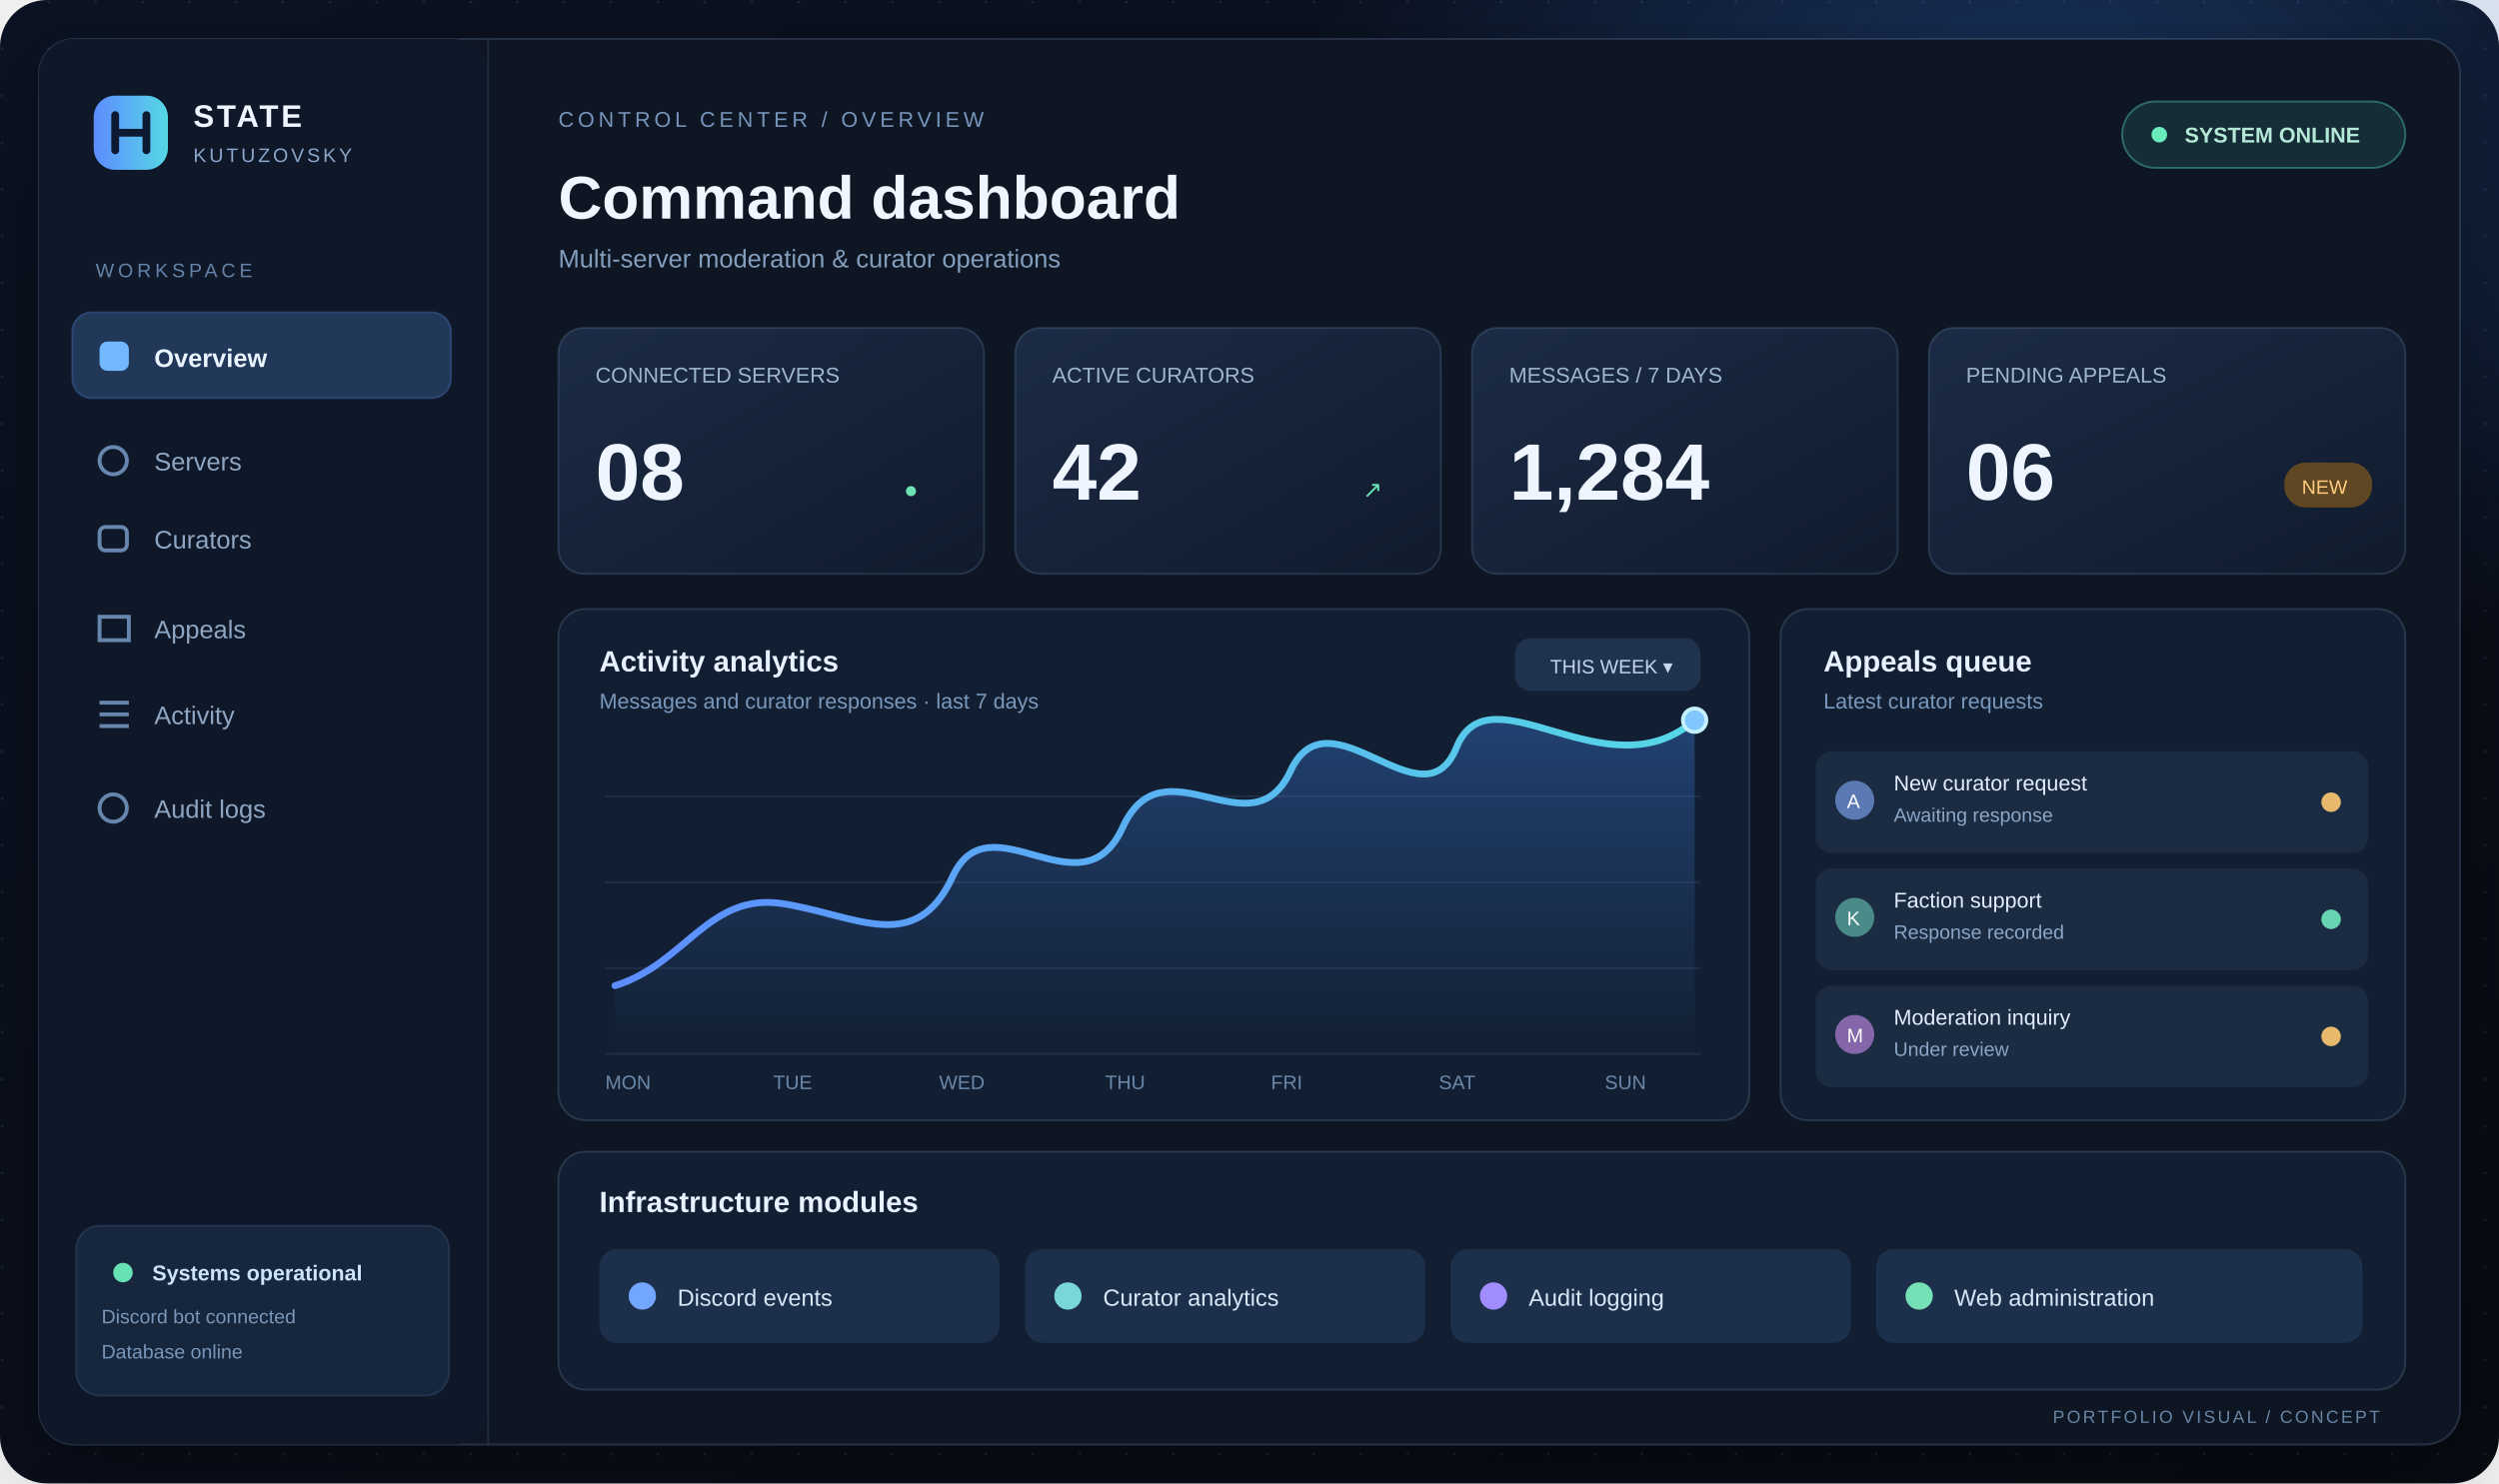
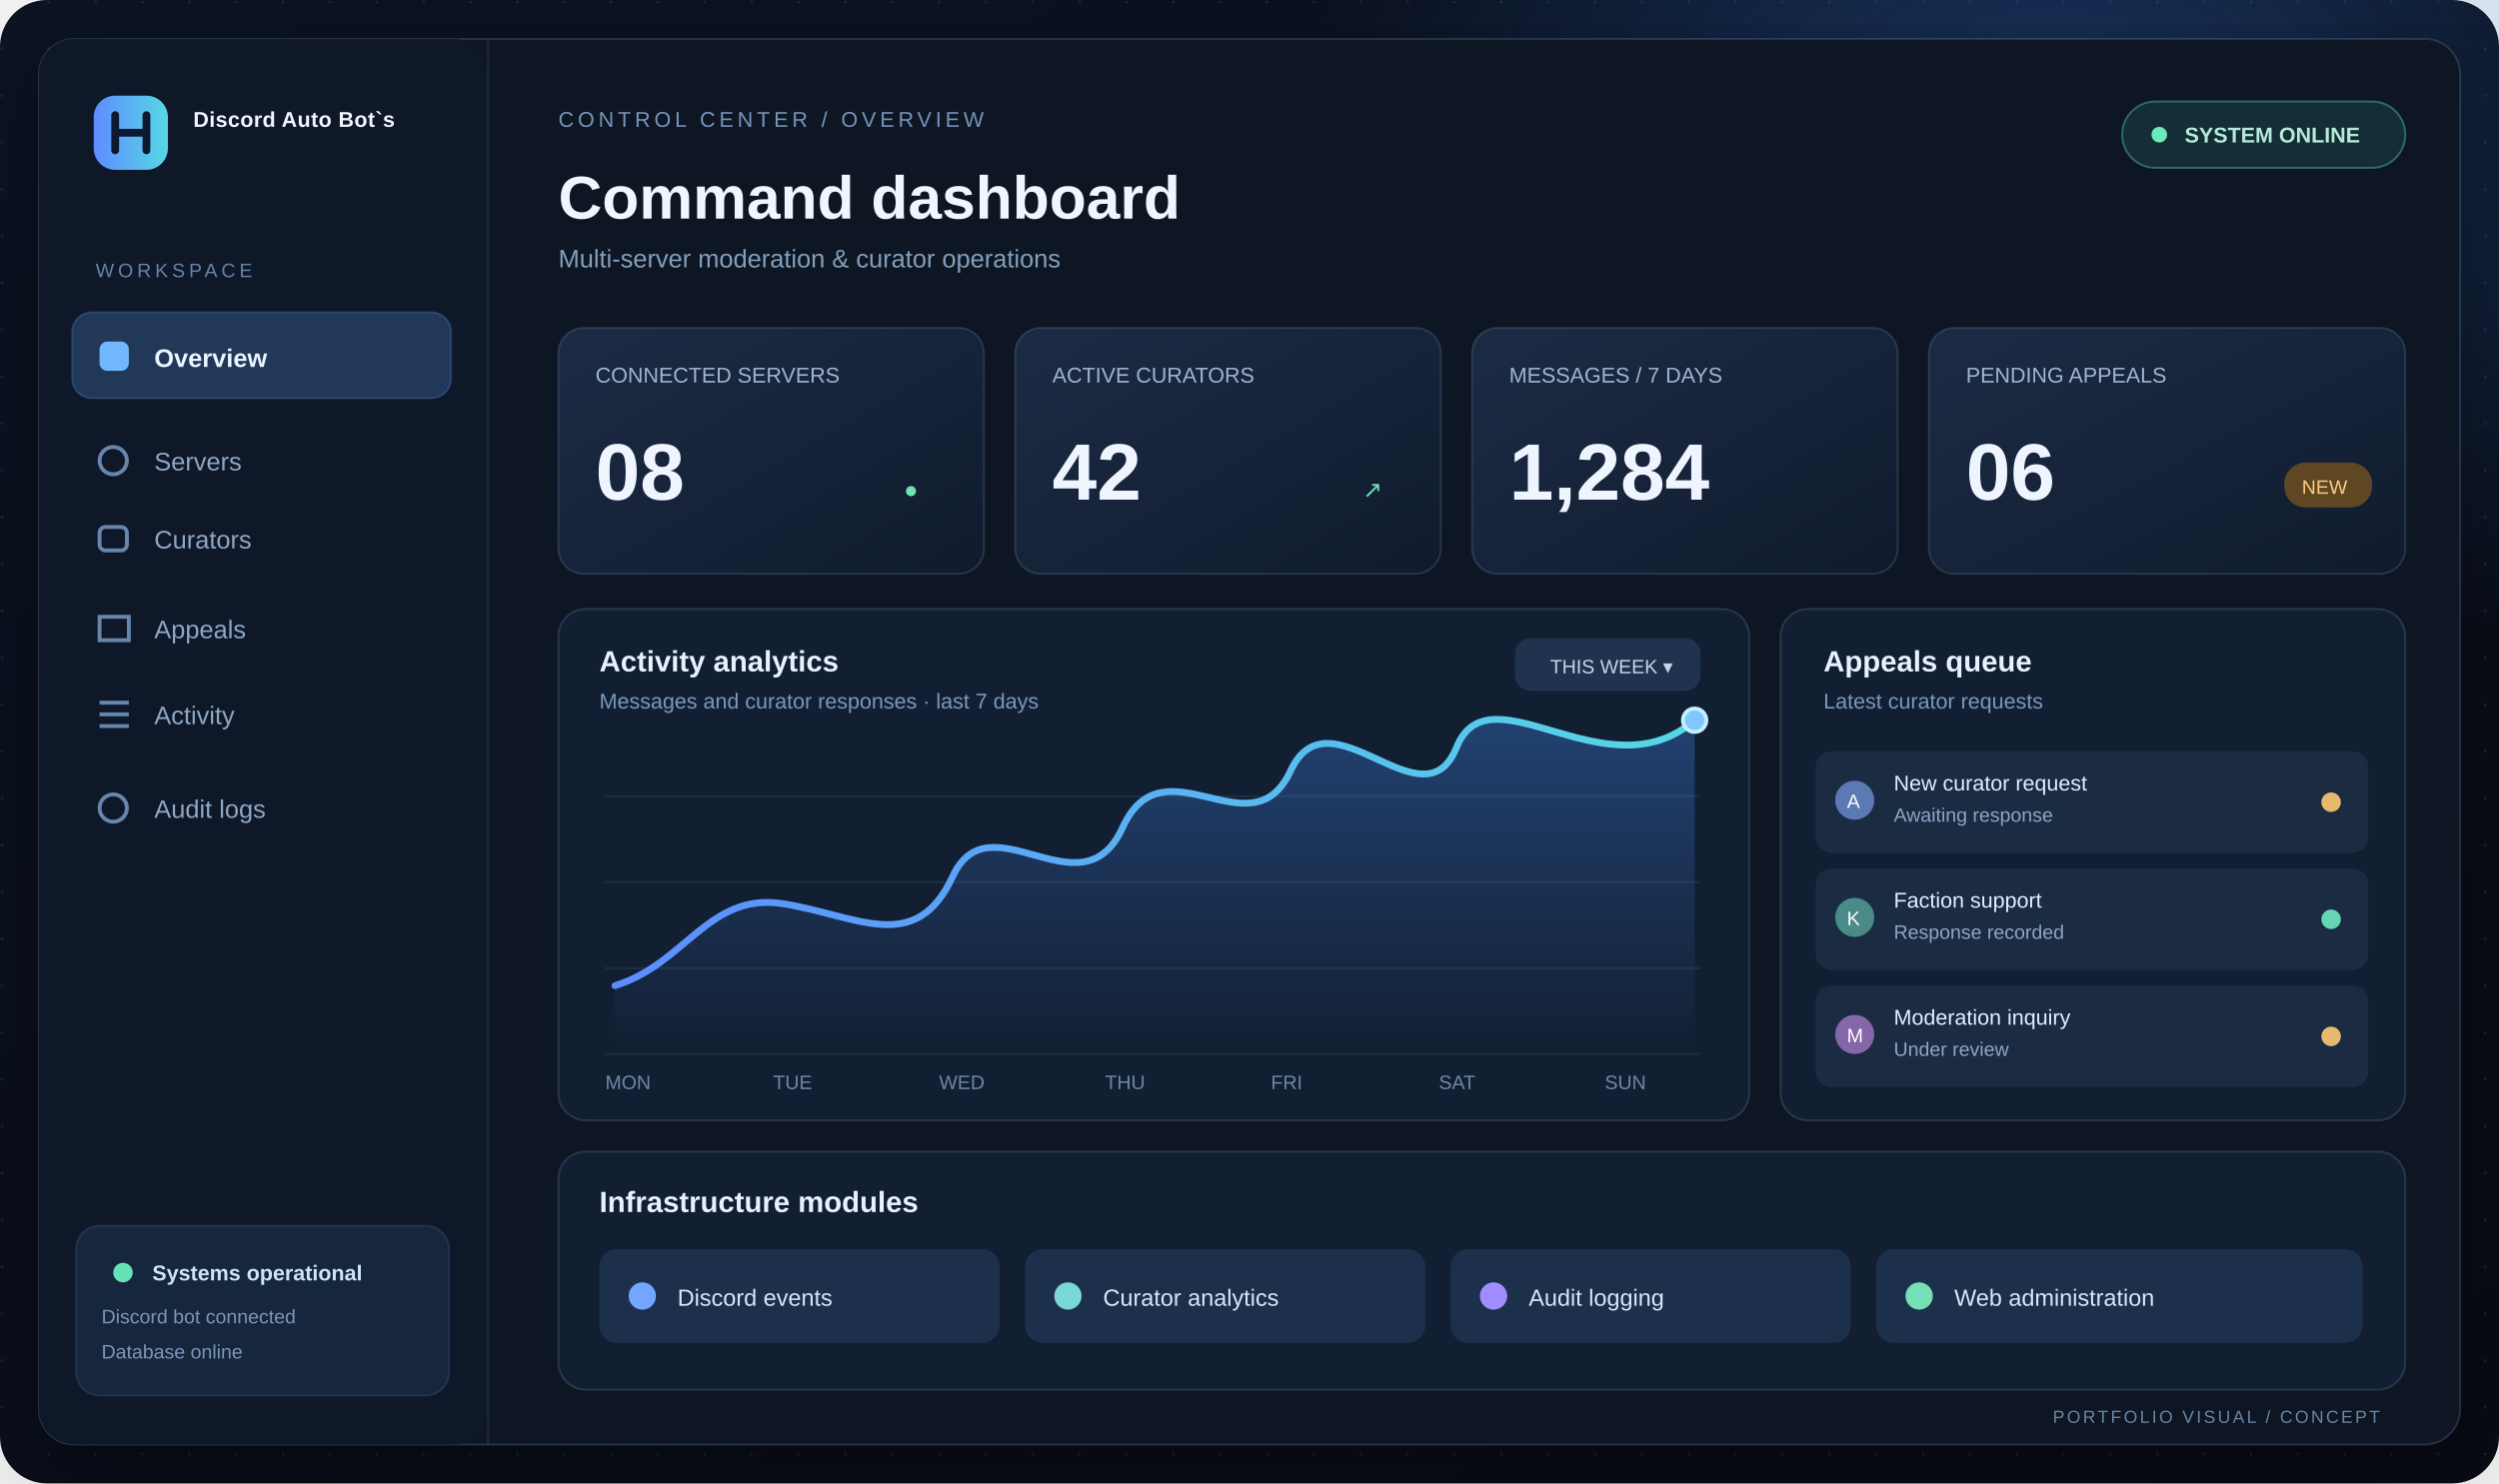
<svg xmlns="http://www.w3.org/2000/svg" viewBox="0 0 1280 760" role="img" aria-labelledby="t d">
  <defs>
    <linearGradient id="bg" x2="1" y2="1">
      <stop stop-color="#0b1222" />
      <stop offset="1" stop-color="#080b13" />
    </linearGradient>
    <linearGradient id="panel" x2="1" y2="1">
      <stop stop-color="#1c2b45" />
      <stop offset="1" stop-color="#101b2d" />
    </linearGradient>
    <linearGradient id="blue" x2="1" y2="0">
      <stop stop-color="#5d8cff" />
      <stop offset="1" stop-color="#56d8e5" />
    </linearGradient>
    <linearGradient id="area" x2="0" y2="1">
      <stop stop-color="#438bf8" stop-opacity=".32" />
      <stop offset="1" stop-color="#438bf8" stop-opacity="0" />
    </linearGradient>
    <radialGradient id="halo">
      <stop stop-color="#3378db" stop-opacity=".36" />
      <stop offset="1" stop-color="#3378db" stop-opacity="0" />
    </radialGradient>
    <filter id="shadow">
      <feDropShadow dx="0" dy="12" stdDeviation="20" flood-color="#000" flood-opacity=".38" />
    </filter>
    <pattern id="dots" width="24" height="24" patternUnits="userSpaceOnUse">
      <circle cx="1" cy="1" r=".7" fill="#8ca8d8" opacity=".14" />
    </pattern>
  </defs>
  <rect width="1280" height="760" rx="24" fill="url(#bg)" />
  <rect width="1280" height="760" rx="24" fill="url(#dots)" />
  <ellipse cx="1050" cy="85" rx="390" ry="290" fill="url(#halo)" />
  <rect x="20" y="20" width="1240" height="720" rx="18" fill="#0c1322" stroke="#718cb2" stroke-opacity=".24" filter="url(#shadow)" />
  <rect x="20" y="20" width="230" height="720" rx="18" fill="#0e1829" />
  <path d="M250 20V740" stroke="#91afd3" stroke-opacity=".13" />
  <rect x="48" y="49" width="38" height="38" rx="11" fill="url(#blue)" />
  <path d="M59 59v18m16-18v18M59 68h16" stroke="#0d1930" stroke-width="4" stroke-linecap="round" />
-   <text x="99" y="65" fill="#eff6ff" font-family="Arial,sans-serif" font-size="16" font-weight="700" letter-spacing="1.4">STATE</text>
-   <text x="99" y="83" fill="#8aa6cb" font-family="Arial,sans-serif" font-size="10" letter-spacing="1.5">KUTUZOVSKY</text>
+   <text x="99" y="65" fill="#eff6ff" font-family="Arial,sans-serif" font-size="11" font-weight="700" letter-spacing=".2">Discord Auto Bot`s</text>
  <text x="49" y="142" fill="#6583a8" font-family="Arial,sans-serif" font-size="10" letter-spacing="2">WORKSPACE</text>
  <rect x="37" y="160" width="194" height="44" rx="10" fill="#2b4770" fill-opacity=".68" stroke="#5e92e5" stroke-opacity=".27" />
  <rect x="51" y="175" width="15" height="15" rx="4" fill="#71b8ff" />
  <text x="79" y="188" fill="#eaf5ff" font-family="Arial,sans-serif" font-size="13" font-weight="700">Overview</text>
  <g fill="#8fa6c3" font-family="Arial,sans-serif" font-size="13">
    <circle cx="58" cy="236" r="7" fill="none" stroke="#6786ad" stroke-width="2" />
    <text x="79" y="241">Servers</text>
    <rect x="51" y="270" width="14" height="12" rx="3" fill="none" stroke="#6786ad" stroke-width="2" />
    <text x="79" y="281">Curators</text>
    <path d="M51 316h15v12H51z" fill="none" stroke="#6786ad" stroke-width="2" />
    <text x="79" y="327">Appeals</text>
    <path d="M51 372h15m-15-6h15m-15-6h15" stroke="#6786ad" stroke-width="2" />
    <text x="79" y="371">Activity</text>
    <circle cx="58" cy="414" r="7" fill="none" stroke="#6786ad" stroke-width="2" />
    <text x="79" y="419">Audit logs</text>
  </g>
  <rect x="39" y="628" width="191" height="87" rx="12" fill="#16263d" stroke="#6386ba" stroke-opacity=".2" />
  <circle cx="63" cy="652" r="5" fill="#66e2b5" />
  <text x="78" y="656" fill="#cce4fa" font-family="Arial,sans-serif" font-size="11" font-weight="700">Systems operational</text>
  <text x="52" y="678" fill="#7996b8" font-family="Arial,sans-serif" font-size="10">Discord bot connected</text>
  <text x="52" y="696" fill="#7996b8" font-family="Arial,sans-serif" font-size="10">Database online</text>
  <text x="286" y="65" fill="#7795bc" font-family="Arial,sans-serif" font-size="11" letter-spacing="2">CONTROL CENTER / OVERVIEW</text>
  <text x="286" y="112" fill="#f0f6ff" font-family="Arial,sans-serif" font-size="31" font-weight="700">Command dashboard</text>
  <text x="286" y="137" fill="#849fbe" font-family="Arial,sans-serif" font-size="13">Multi-server moderation &amp; curator operations</text>
  <rect x="1087" y="52" width="145" height="34" rx="17" fill="#152d36" stroke="#3f9b91" stroke-opacity=".6" />
  <circle cx="1106" cy="69" r="4" fill="#6aebbb" />
  <text x="1119" y="73" fill="#b4e9d7" font-family="Arial,sans-serif" font-size="11" font-weight="700">SYSTEM ONLINE</text>
  <g font-family="Arial,sans-serif">
    <rect x="286" y="168" width="218" height="126" rx="13" fill="url(#panel)" stroke="#799ac8" stroke-opacity=".22" />
    <text x="305" y="196" fill="#9fb6d0" font-size="11">CONNECTED SERVERS</text>
    <text x="305" y="256" fill="#eef5ff" font-size="41" font-weight="700">08</text>
    <text x="463" y="255" fill="#6de2b5" font-size="12">●</text>
    <rect x="520" y="168" width="218" height="126" rx="13" fill="url(#panel)" stroke="#799ac8" stroke-opacity=".22" />
    <text x="539" y="196" fill="#9fb6d0" font-size="11">ACTIVE CURATORS</text>
    <text x="539" y="256" fill="#eef5ff" font-size="41" font-weight="700">42</text>
    <text x="698" y="255" fill="#6de2b5" font-size="12">↗</text>
    <rect x="754" y="168" width="218" height="126" rx="13" fill="url(#panel)" stroke="#799ac8" stroke-opacity=".22" />
    <text x="773" y="196" fill="#9fb6d0" font-size="11">MESSAGES / 7 DAYS</text>
    <text x="773" y="256" fill="#eef5ff" font-size="41" font-weight="700">1,284</text>
    <rect x="988" y="168" width="244" height="126" rx="13" fill="url(#panel)" stroke="#799ac8" stroke-opacity=".22" />
    <text x="1007" y="196" fill="#9fb6d0" font-size="11">PENDING APPEALS</text>
    <text x="1007" y="256" fill="#eef5ff" font-size="41" font-weight="700">06</text>
    <rect x="1170" y="237" width="45" height="23" rx="11" fill="#604724" />
    <text x="1179" y="253" fill="#ffcc80" font-size="10">NEW</text>
  </g>
  <rect x="286" y="312" width="610" height="262" rx="14" fill="#121f32" stroke="#7d9bc3" stroke-opacity=".22" />
  <text x="307" y="344" fill="#e7f2ff" font-family="Arial,sans-serif" font-size="15" font-weight="700">Activity analytics</text>
  <text x="307" y="363" fill="#7998bc" font-family="Arial,sans-serif" font-size="11">Messages and curator responses · last 7 days</text>
  <rect x="776" y="327" width="95" height="27" rx="8" fill="#20334e" />
  <text x="794" y="345" fill="#c4d7ef" font-family="Arial,sans-serif" font-size="10">THIS WEEK ▾</text>
  <g stroke="#6f8bab" stroke-opacity=".15">
    <path d="M310 408H871M310 452H871M310 496H871M310 540H871" />
  </g>
  <g fill="#6c88a9" font-family="Arial,sans-serif" font-size="10">
    <text x="310" y="558">MON</text>
    <text x="396" y="558">TUE</text>
    <text x="481" y="558">WED</text>
    <text x="566" y="558">THU</text>
    <text x="651" y="558">FRI</text>
    <text x="737" y="558">SAT</text>
    <text x="822" y="558">SUN</text>
  </g>
  <path d="M315 505C351 494 363 457 401 463S469 490 488 449S554 470 575 424S641 438 661 395S729 425 746 383S823 408 868 369V540H315Z" fill="url(#area)" />
  <path d="M315 505C351 494 363 457 401 463S469 490 488 449S554 470 575 424S641 438 661 395S729 425 746 383S823 408 868 369" fill="none" stroke="url(#blue)" stroke-width="3.5" stroke-linecap="round" />
  <circle cx="868" cy="369" r="6" fill="#80c7ff" stroke="#c4efff" stroke-width="2" />
  <rect x="912" y="312" width="320" height="262" rx="14" fill="#121f32" stroke="#7d9bc3" stroke-opacity=".22" />
  <text x="934" y="344" fill="#e7f2ff" font-family="Arial,sans-serif" font-size="15" font-weight="700">Appeals queue</text>
  <text x="934" y="363" fill="#7998bc" font-family="Arial,sans-serif" font-size="11">Latest curator requests</text>
  <g font-family="Arial,sans-serif">
    <rect x="930" y="385" width="283" height="52" rx="8" fill="#1b2b41" />
    <circle cx="950" cy="410" r="10" fill="#5b79b2" />
    <text x="946" y="414" fill="white" font-size="10">A</text>
    <text x="970" y="405" fill="#e1efff" font-size="11">New curator request</text>
    <text x="970" y="421" fill="#8ba6c6" font-size="10">Awaiting response</text>
    <circle cx="1194" cy="411" r="5" fill="#e6b96c" />
    <rect x="930" y="445" width="283" height="52" rx="8" fill="#1b2b41" />
    <circle cx="950" cy="470" r="10" fill="#4a8a88" />
    <text x="946" y="474" fill="white" font-size="10">K</text>
    <text x="970" y="465" fill="#e1efff" font-size="11">Faction support</text>
    <text x="970" y="481" fill="#8ba6c6" font-size="10">Response recorded</text>
    <circle cx="1194" cy="471" r="5" fill="#67d5b3" />
    <rect x="930" y="505" width="283" height="52" rx="8" fill="#1b2b41" />
    <circle cx="950" cy="530" r="10" fill="#8466a9" />
    <text x="946" y="534" fill="white" font-size="10">M</text>
    <text x="970" y="525" fill="#e1efff" font-size="11">Moderation inquiry</text>
    <text x="970" y="541" fill="#8ba6c6" font-size="10">Under review</text>
    <circle cx="1194" cy="531" r="5" fill="#e6b96c" />
  </g>
  <rect x="286" y="590" width="946" height="122" rx="14" fill="#121f32" stroke="#7d9bc3" stroke-opacity=".22" />
  <text x="307" y="621" fill="#e7f2ff" font-family="Arial,sans-serif" font-size="15" font-weight="700">Infrastructure modules</text>
  <g font-family="Arial,sans-serif" font-size="12" fill="#d8e8f9">
    <rect x="307" y="640" width="205" height="48" rx="9" fill="#1c304b" />
    <circle cx="329" cy="664" r="7" fill="#73a6ff" />
    <text x="347" y="669">Discord events</text>
    <rect x="525" y="640" width="205" height="48" rx="9" fill="#1c304b" />
    <circle cx="547" cy="664" r="7" fill="#79d8d7" />
    <text x="565" y="669">Curator analytics</text>
    <rect x="743" y="640" width="205" height="48" rx="9" fill="#1c304b" />
    <circle cx="765" cy="664" r="7" fill="#a18cff" />
    <text x="783" y="669">Audit logging</text>
    <rect x="961" y="640" width="249" height="48" rx="9" fill="#1c304b" />
    <circle cx="983" cy="664" r="7" fill="#75dfb5" />
    <text x="1001" y="669">Web administration</text>
  </g>
  <text x="1219" y="729" text-anchor="end" fill="#6985a5" font-family="Arial,sans-serif" font-size="9" letter-spacing="1.2">PORTFOLIO VISUAL / CONCEPT</text>
</svg>
